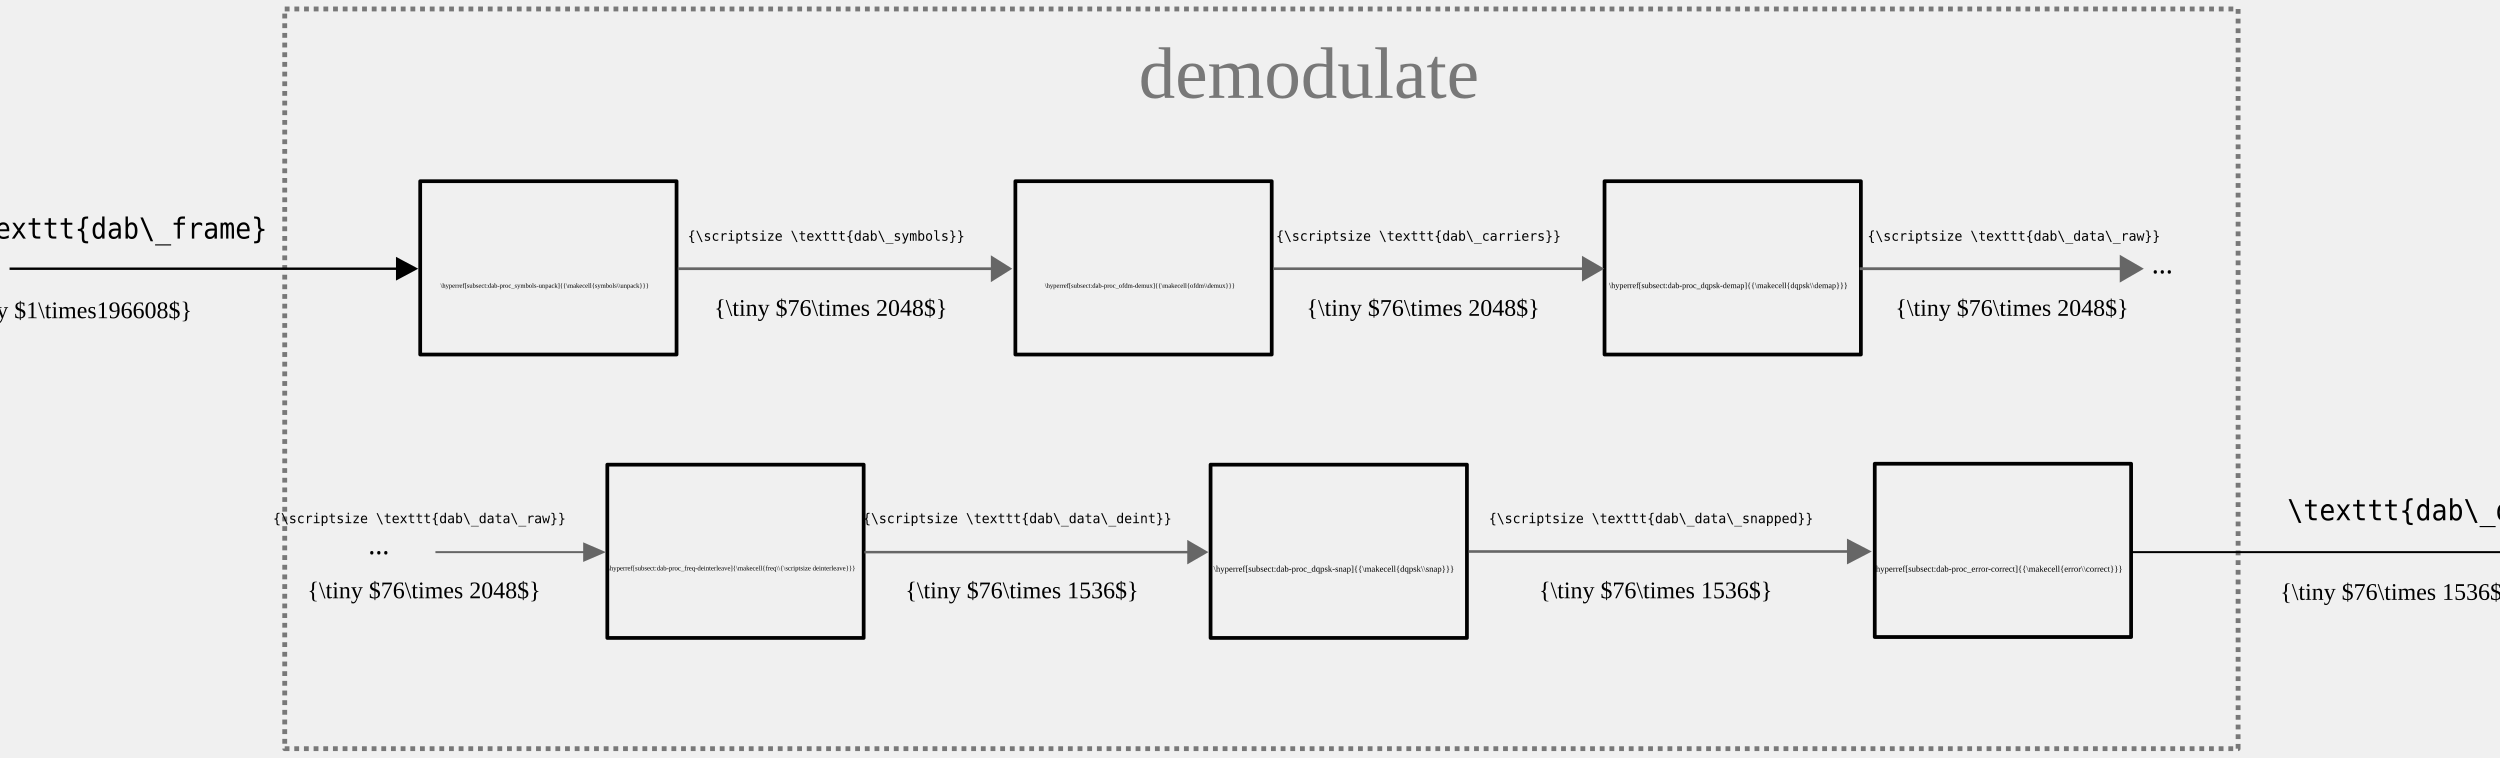
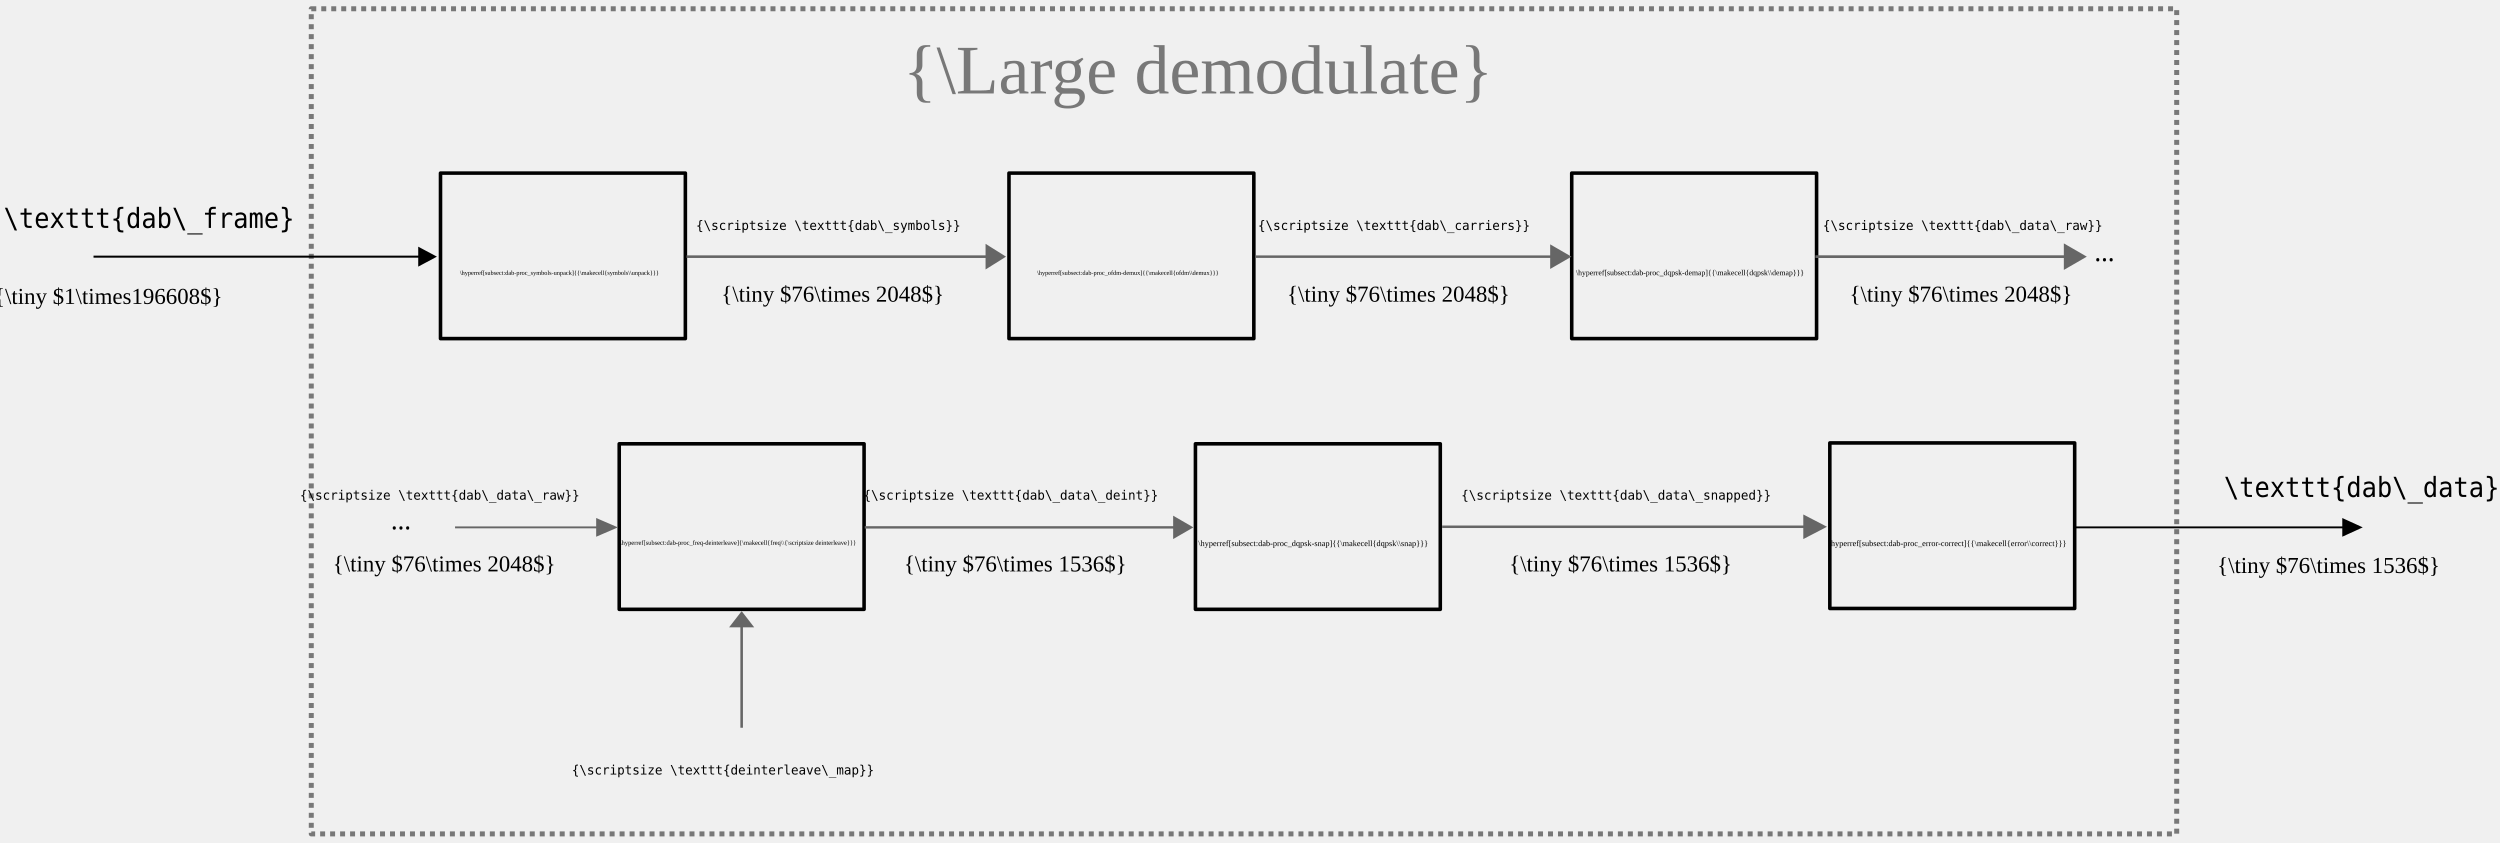
- <svg xmlns="http://www.w3.org/2000/svg" width="1911.195" height="579.188" viewBox="0 0 505.67 153.243" version="1.1" id="svg8">
+ <svg xmlns="http://www.w3.org/2000/svg" width="2000.929" height="674.443" viewBox="0 0 529.412 178.446" version="1.1" id="svg8">
  <defs id="defs2">
+     <marker style="overflow:visible" id="marker13568" refX="0" refY="0" orient="auto">
+       <path transform="scale(0.8)" style="fill:#666666;fill-opacity:1;fill-rule:evenodd;stroke:#666666;stroke-width:1pt;stroke-opacity:1" d="M 5.77,0 -2.88,5 V -5 Z" id="path13566" />
+     </marker>
    <marker style="overflow:visible" id="marker5211" refX="0" refY="0" orient="auto">
      <path transform="scale(0.8)" style="fill:#666666;fill-opacity:1;fill-rule:evenodd;stroke:#666666;stroke-width:1pt;stroke-opacity:1" d="M 5.77,0 -2.88,5 V -5 Z" id="path5209" />
    </marker>
-     <marker style="overflow:visible;" id="Arrow1Mend" refX="0.0" refY="0.0" orient="auto">
-       <path transform="scale(0.4) rotate(180) translate(10,0)" style="fill-rule:evenodd;stroke:#000000;stroke-width:1pt;stroke-opacity:1;fill:#000000;fill-opacity:1" d="M 0.0,0.0 L 5.0,-5.0 L -12.5,0.0 L 5.0,5.0 L 0.0,0.0 z " id="path1239" />
+     <marker style="overflow:visible" id="Arrow1Mend" refX="0" refY="0" orient="auto">
+       <path transform="matrix(-0.4,0,0,-0.4,-4,0)" style="fill:#000000;fill-opacity:1;fill-rule:evenodd;stroke:#000000;stroke-width:1pt;stroke-opacity:1" d="M 0,0 5,-5 -12.5,0 5,5 Z" id="path1239" />
    </marker>
-     <marker style="overflow:visible;" id="Arrow2Mend" refX="0.0" refY="0.0" orient="auto">
-       <path transform="scale(0.6) rotate(180) translate(0,0)" d="M 8.719,4.034 L -2.207,0.016 L 8.719,-4.002 C 6.973,-1.63 6.983,1.616 8.719,4.034 z " style="fill-rule:evenodd;stroke-width:0.625;stroke-linejoin:round;stroke:#000000;stroke-opacity:1;fill:#000000;fill-opacity:1" id="path1257" />
+     <marker style="overflow:visible" id="Arrow2Mend" refX="0" refY="0" orient="auto">
+       <path transform="scale(-0.6)" d="M 8.719,4.034 -2.207,0.016 8.719,-4.002 c -1.745,2.372 -1.735,5.617 -6e-7,8.035 z" style="fill:#000000;fill-opacity:1;fill-rule:evenodd;stroke:#000000;stroke-width:0.625;stroke-linejoin:round;stroke-opacity:1" id="path1257" />
    </marker>
    <marker style="overflow:visible" id="marker3063" refX="0" refY="0" orient="auto">
      <path transform="scale(0.8)" style="fill:#666666;fill-opacity:1;fill-rule:evenodd;stroke:#666666;stroke-width:1pt;stroke-opacity:1" d="M 5.77,0 -2.88,5 V -5 Z" id="path3061" />
    </marker>
    <marker style="overflow:visible" id="TriangleOutL" refX="0" refY="0" orient="auto">
      <path transform="scale(0.8)" style="fill-rule:evenodd;stroke:#000000;stroke-width:1pt" d="M 5.77,0 -2.88,5 V -5 Z" id="path2499" />
    </marker>
    <marker style="overflow:visible" id="marker2029" refX="0" refY="0" orient="auto">
      <path transform="scale(0.8)" style="fill:#000000;fill-opacity:1;fill-rule:evenodd;stroke:#000000;stroke-width:1pt;stroke-opacity:1" d="M 5.77,0 -2.88,5 V -5 Z" id="path2027" />
    </marker>
    <marker style="overflow:visible" id="marker1959" refX="0" refY="0" orient="auto">
      <path transform="scale(0.8)" style="fill:#000000;fill-opacity:1;fill-rule:evenodd;stroke:#000000;stroke-width:1pt;stroke-opacity:1" d="M 5.77,0 -2.88,5 V -5 Z" id="path1957" />
    </marker>
    <marker style="overflow:visible" id="marker1854" refX="0" refY="0" orient="auto">
      <path transform="scale(0.8)" style="fill:#666666;fill-opacity:1;fill-rule:evenodd;stroke:#666666;stroke-width:1pt;stroke-opacity:1" d="M 5.77,0 -2.88,5 V -5 Z" id="path1852" />
    </marker>
    <marker style="overflow:visible" id="marker3201" refX="0" refY="0" orient="auto">
      <path transform="scale(0.8)" style="fill:#000000;fill-opacity:1;fill-rule:evenodd;stroke:#000000;stroke-width:1pt;stroke-opacity:1" d="M 5.77,0 -2.88,5 V -5 Z" id="path3199" />
    </marker>
    <marker style="overflow:visible" id="marker1854-4" refX="0" refY="0" orient="auto">
      <path transform="scale(0.8)" style="fill:#666666;fill-opacity:1;fill-rule:evenodd;stroke:#666666;stroke-width:1pt;stroke-opacity:1" d="M 5.77,0 -2.88,5 V -5 Z" id="path1852-6" />
    </marker>
    <marker style="overflow:visible" id="marker1854-4-5" refX="0" refY="0" orient="auto">
      <path transform="scale(0.8)" style="fill:#666666;fill-opacity:1;fill-rule:evenodd;stroke:#666666;stroke-width:1pt;stroke-opacity:1" d="M 5.77,0 -2.88,5 V -5 Z" id="path1852-6-3" />
    </marker>
    <marker style="overflow:visible" id="marker1854-4-9" refX="0" refY="0" orient="auto">
      <path transform="scale(0.8)" style="fill:#000000;fill-opacity:1;fill-rule:evenodd;stroke:#000000;stroke-width:1pt;stroke-opacity:1" d="M 5.77,0 -2.88,5 V -5 Z" id="path1852-6-2" />
    </marker>
    <marker style="overflow:visible" id="marker1854-4-9-0" refX="0" refY="0" orient="auto">
      <path transform="scale(0.8)" style="fill:#666666;fill-opacity:1;fill-rule:evenodd;stroke:#666666;stroke-width:1pt;stroke-opacity:1" d="M 5.77,0 -2.88,5 V -5 Z" id="path1852-6-2-5" />
    </marker>
  </defs>
-   <g id="layer1" transform="translate(-0.5518509,-58.07863)">
+   <g id="layer1" transform="translate(7.73761,-58.07856)">
    <circle id="path130" style="fill:#000000;stroke:#000000;stroke-width:0.265" cx="45.851" cy="240.342" r="0" />
    <rect style="opacity:1;fill:#ffffff;fill-opacity:0;stroke:#000000;stroke-width:0.757;stroke-linejoin:round;stroke-miterlimit:10;stroke-opacity:1" id="rect10" width="51.852" height="35.052" x="85.545" y="94.734" rx="0" ry="4.8" />
    <rect style="opacity:1;fill:#ffffff;fill-opacity:0;stroke:#000000;stroke-width:0.757;stroke-linejoin:round;stroke-miterlimit:10;stroke-opacity:1" id="rect10-4" width="51.852" height="35.052" x="205.928" y="94.734" rx="0" ry="4.8" />
    <rect style="opacity:1;fill:#ffffff;fill-opacity:0;stroke:#000000;stroke-width:0.757;stroke-linejoin:round;stroke-miterlimit:10;stroke-opacity:1" id="rect10-3" width="51.852" height="35.052" x="325.097" y="94.734" rx="0" ry="4.8" />
    <g id="g913" transform="matrix(0.9624864,0,0,0.9624864,74.25679,-28.30877)" />
-     <g id="g913-3" transform="matrix(0.9624864,0,0,0.9624864,182.9153,-16.86324)" style="stroke-width:0.55;stroke-miterlimit:4;stroke-dasharray:none;stroke:#666666">
+     <g id="g913-3" transform="matrix(0.9624864,0,0,0.9624864,182.9153,-16.86324)" style="stroke:#666666;stroke-width:0.55;stroke-miterlimit:4;stroke-dasharray:none">
      <path style="fill:none;stroke:#666666;stroke-width:0.55;stroke-linecap:butt;stroke-linejoin:miter;stroke-miterlimit:4;stroke-dasharray:none;stroke-opacity:1;marker-end:url(#marker3063)" d="M 78.159,134.332 H 144.543" id="path902-6" />
    </g>
    <path style="fill:none;stroke:#666666;stroke-width:0.571;stroke-linecap:butt;stroke-linejoin:miter;stroke-miterlimit:4;stroke-dasharray:none;stroke-opacity:1;marker-end:url(#marker5211)" d="M 376.71,112.429 H 430.93" id="path902-6-8" />
    <text xml:space="preserve" style="font-size:5.292px;line-height:1.25;font-family:sans-serif;word-spacing:0px;stroke-width:0.265" x="435.793" y="113.369" id="text1797">
      <tspan id="tspan1795" x="435.793" y="113.369" style="font-size:5.292px;stroke-width:0.265">...</tspan>
    </text>
    <text xml:space="preserve" style="font-size:5.292px;line-height:1.25;font-family:sans-serif;text-align:end;word-spacing:0px;text-anchor:end;stroke-width:0.265" x="86.184" y="170.168" id="text1797-2">
      <tspan id="tspan1795-8" x="86.184" y="170.168" style="font-size:5.292px;text-align:end;text-anchor:end;stroke-width:0.265">...</tspan>
    </text>
    <rect style="opacity:1;fill:#ffffff;fill-opacity:0;stroke:#000000;stroke-width:0.757;stroke-linejoin:round;stroke-miterlimit:10;stroke-opacity:1" id="rect10-48" width="51.852" height="35.052" x="123.392" y="152.062" rx="0" ry="4.8" />
    <rect style="opacity:1;fill:#ffffff;fill-opacity:0;stroke:#000000;stroke-width:0.757;stroke-linejoin:round;stroke-miterlimit:10;stroke-opacity:1" id="rect10-4-5" width="51.852" height="35.052" x="245.412" y="152.062" rx="0" ry="4.8" />
    <rect style="opacity:1;fill:#ffffff;fill-opacity:0;stroke:#000000;stroke-width:0.757;stroke-linejoin:round;stroke-miterlimit:10;stroke-opacity:1" id="rect10-3-8" width="51.852" height="35.052" x="379.754" y="151.878" rx="0" ry="4.8" />
-     <g id="g913-3-1-7" transform="matrix(1.483731,0,0,0.8781215,315.5011,44.20016)">
+     <g id="g913-3-1-7" transform="matrix(1.111018,0,0,0.8781215,344.6318,44.20016)">
      <path style="fill:none;stroke:#000000;stroke-width:0.458;stroke-linecap:butt;stroke-linejoin:miter;stroke-miterlimit:4;stroke-dasharray:none;stroke-opacity:1;marker-end:url(#marker3201)" d="M 78.159,142.984 H 130.589" id="path902-6-8-1" />
    </g>
    <text xml:space="preserve" style="font-size:6.615px;line-height:1.25;font-family:sans-serif;word-spacing:0px;fill:#000000;stroke-width:0.106" x="5.866" y="122.216" id="text1630">
      <tspan id="tspan1628" x="5.866" y="122.216" style="font-style:normal;font-variant:normal;font-weight:normal;font-stretch:normal;font-size:6.615px;font-family:'Times New Roman';-inkscape-font-specification:'Times New Roman, ';fill:#000000;stroke-width:0.106" />
    </text>
-     <rect style="opacity:0.5;fill:#ffffff;fill-opacity:0;stroke:#000000;stroke-width:0.978;stroke-linejoin:round;stroke-miterlimit:10;stroke-dasharray:0.978, 0.978;stroke-dashoffset:0;stroke-opacity:1" id="rect10-48-2-7-0" width="395.108" height="149.62" x="58.141" y="59.891" rx="0" ry="20.49" />
-     <text xml:space="preserve" style="font-size:14.756px;line-height:1.25;font-family:sans-serif;word-spacing:0px;opacity:0.5;stroke-width:0.369" x="230.885" y="77.87" id="text2594-0">
-       <tspan id="tspan2592-4" x="230.885" y="77.87" style="font-style:normal;font-variant:normal;font-weight:normal;font-stretch:normal;font-family:'Times New Roman';-inkscape-font-specification:'Times New Roman, ';stroke-width:0.369">demodulate</tspan>
+     <rect style="opacity:0.5;fill:#ffffff;fill-opacity:0;stroke:#000000;stroke-width:1.057;stroke-linejoin:round;stroke-miterlimit:10;stroke-dasharray:1.057, 1.057;stroke-dashoffset:0;stroke-opacity:1" id="rect10-48-2-7-0" width="395.029" height="174.743" x="58.18" y="59.93" rx="0" ry="23.93" />
+     <text xml:space="preserve" style="font-size:14.756px;line-height:1.25;font-family:sans-serif;text-align:center;word-spacing:0px;text-anchor:middle;opacity:0.5;stroke-width:0.369" x="255.573" y="77.87" id="text2594-0">
+       <tspan id="tspan2592-4" x="255.573" y="77.87" style="font-style:normal;font-variant:normal;font-weight:normal;font-stretch:normal;font-family:'Times New Roman';-inkscape-font-specification:'Times New Roman, ';text-align:center;text-anchor:middle;stroke-width:0.369">{\Large demodulate}</tspan>
    </text>
    <g id="g913-30-5" transform="matrix(1.289255,0,0,0.9624864,41.84339,58.66361)" style="stroke:#666666;stroke-width:0.419;stroke-miterlimit:4;stroke-dasharray:none">
      <path style="fill:none;stroke:#666666;stroke-width:0.419;stroke-linecap:butt;stroke-linejoin:miter;stroke-miterlimit:4;stroke-dasharray:none;stroke-opacity:1;marker-end:url(#marker1854)" d="M 36.286,115.424 H 60.653" id="path902-62-9" />
    </g>
    <g id="g913-30-5-4" transform="matrix(0.9142926,0,0,0.9142926,142.2042,64.22692)" style="stroke:#666666;stroke-width:0.55;stroke-miterlimit:4;stroke-dasharray:none">
      <path style="fill:none;stroke:#666666;stroke-width:0.55;stroke-linecap:butt;stroke-linejoin:miter;stroke-miterlimit:4;stroke-dasharray:none;stroke-opacity:1;marker-end:url(#marker1854-4)" d="M 36.286,115.424 H 109.282" id="path902-62-9-6" />
    </g>
    <g id="g913-30-5-4-0" transform="matrix(1.070712,0,0,0.9624864,258.7974,58.53576)" style="stroke:#666666;stroke-width:0.55;stroke-miterlimit:4;stroke-dasharray:none">
      <path style="fill:none;stroke:#666666;stroke-width:0.55;stroke-linecap:butt;stroke-linejoin:miter;stroke-miterlimit:4;stroke-dasharray:none;stroke-opacity:1;marker-end:url(#marker1854-4-5)" d="M 36.286,115.424 H 109.282" id="path902-62-9-6-4" />
    </g>
-     <g id="g913-30-5-4-4" transform="matrix(1.091269,0,0,1.008464,-37.11209,-3.971954)" style="stroke-width:0.484;stroke-miterlimit:4;stroke-dasharray:none">
+     <g id="g913-30-5-4-4" transform="matrix(0.9600157,0,0,0.88717,-22.76849,10.02831)" style="stroke-width:0.484;stroke-miterlimit:4;stroke-dasharray:none">
      <path style="fill:none;stroke:#000000;stroke-width:0.484;stroke-linecap:butt;stroke-linejoin:miter;stroke-miterlimit:4;stroke-dasharray:none;stroke-opacity:1;marker-end:url(#marker1854-4-9)" d="M 36.286,115.424 H 109.282" id="path902-62-9-6-5" />
    </g>
-     <g id="g913-30-5-4-4-6" transform="matrix(0.8872332,0,0,0.9624864,105.4534,1.334982)" style="stroke-width:0.573;stroke-miterlimit:4;stroke-dasharray:none;stroke:#666666">
+     <g id="g913-30-5-4-4-6" transform="matrix(0.8872332,0,0,0.9624864,105.4534,1.334982)" style="stroke:#666666;stroke-width:0.573;stroke-miterlimit:4;stroke-dasharray:none">
      <path style="fill:none;stroke:#666666;stroke-width:0.573;stroke-linecap:butt;stroke-linejoin:miter;stroke-miterlimit:4;stroke-dasharray:none;stroke-opacity:1;marker-end:url(#marker1854-4-9-0)" d="M 36.286,115.424 H 109.282" id="path902-62-9-6-5-7" />
    </g>
    <text xml:space="preserve" style="font-size:1.329px;line-height:1.25;font-family:'Times New Roman';-inkscape-font-specification:'Times New Roman, ';text-align:center;word-spacing:0px;text-anchor:middle;stroke-width:0.148" x="111.551" y="116.286" id="text2407">
      <tspan x="111.551" y="116.286" style="stroke-width:0.148" id="tspan2405">\hyperref[subsect:dab-proc_symbols-unpack]{{\makecell{symbols\\unpack}}}</tspan>
    </text>
    <text xml:space="preserve" style="font-size:5.623px;line-height:1.25;font-family:'Andale Mono';-inkscape-font-specification:'Andale Mono';text-align:start;word-spacing:0px;text-anchor:start;stroke-width:0.141" x="-7.285" y="101.805" id="text3327-9-9-4-3-3-8" transform="scale(0.9573486,1.044552)">
      <tspan x="-7.285" y="101.805" style="text-align:start;text-anchor:start;stroke-width:0.141" id="tspan300-0" dx="0 0 0 0 0 0 0 0 0 0 0 0 0 0 0 0 0">\texttt{dab\_frame}</tspan>
    </text>
    <text xml:space="preserve" style="font-size:4.844px;line-height:1.25;font-family:'Times New Roman';-inkscape-font-specification:'Times New Roman, ';text-align:center;word-spacing:0px;text-anchor:middle;stroke-width:0.097" x="18.22" y="122.437" id="text3659">
      <tspan id="tspan3657" x="18.22" y="122.437" style="font-size:4.844px;text-align:center;text-anchor:middle;stroke-width:0.097">{\tiny $1\times196608$}</tspan>
    </text>
    <text xml:space="preserve" style="font-size:1.329px;line-height:1.25;font-family:'Times New Roman';-inkscape-font-specification:'Times New Roman, ';text-align:center;word-spacing:0px;text-anchor:middle;stroke-width:0.148" x="231.934" y="116.286" id="text3699">
      <tspan x="231.934" y="116.286" style="stroke-width:0.148" id="tspan3697">\hyperref[subsect:dab-proc_ofdm-demux]{{\makecell{ofdm\\demux}}}</tspan>
    </text>
    <text xml:space="preserve" style="font-size:1.645px;line-height:1.25;font-family:'Times New Roman';-inkscape-font-specification:'Times New Roman, ';text-align:center;word-spacing:0px;text-anchor:middle;stroke-width:0.183" x="351.172" y="116.362" id="text3703">
      <tspan x="351.172" y="116.362" style="stroke-width:0.183" id="tspan3709">\hyperref[subsect:dab-proc_dqpsk-demap]{{\makecell{dqpsk\\demap}}}</tspan>
    </text>
    <text xml:space="preserve" style="font-size:1.757px;line-height:1.25;font-family:'Times New Roman';-inkscape-font-specification:'Times New Roman, ';text-align:center;word-spacing:0px;text-anchor:middle;stroke-width:0.195" x="271.444" y="173.717" id="text3703-6">
      <tspan x="271.444" y="173.717" style="stroke-width:0.195" id="tspan3709-2">\hyperref[subsect:dab-proc_dqpsk-snap]{{\makecell{dqpsk\\snap}}}</tspan>
    </text>
    <text xml:space="preserve" style="font-size:1.757px;line-height:1.25;font-family:'Times New Roman';-inkscape-font-specification:'Times New Roman, ';text-align:center;word-spacing:0px;text-anchor:middle;stroke-width:0.195" x="405.785" y="173.717" id="text3736">
      <tspan x="405.785" y="173.717" style="stroke-width:0.195" id="tspan3734">\hyperref[subsect:dab-proc_error-correct]{{\makecell{error\\correct}}}</tspan>
    </text>
    <text xml:space="preserve" style="font-size:1.369px;line-height:1.25;font-family:'Times New Roman';-inkscape-font-specification:'Times New Roman, ';text-align:center;word-spacing:0px;text-anchor:middle;stroke-width:0.152" x="149.4" y="173.446" id="text3740">
      <tspan x="149.4" y="173.446" style="stroke-width:0.152" id="tspan3738">\hyperref[subsect:dab-proc_freq-deinterleave]{\makecell{freq\\{\scriptsize deinterleave}}}</tspan>
    </text>
    <text xml:space="preserve" style="font-size:4.844px;line-height:1.25;font-family:'Times New Roman';-inkscape-font-specification:'Times New Roman, ';text-align:center;word-spacing:0px;text-anchor:middle;stroke-width:0.097" x="171.622" y="121.962" id="text3798">
      <tspan id="tspan3796" x="171.622" y="121.962" style="font-size:4.844px;text-align:center;text-anchor:middle;stroke-width:0.097">{\tiny $76\times 2048$}</tspan>
    </text>
    <text xml:space="preserve" style="font-size:2.715px;line-height:1.25;font-family:'Andale Mono';-inkscape-font-specification:'Andale Mono';text-align:center;word-spacing:0px;text-anchor:middle;stroke-width:0.068" x="175.324" y="104.55" id="text3327-9-9-4-3-3-8-8" transform="scale(0.9791323,1.021313)">
      <tspan x="175.324" y="104.55" style="text-align:center;text-anchor:middle;stroke-width:0.068" id="tspan300-0-3" dx="0 0 0 0 0 0 0 0 0 0 0 0 0 0 0 0 0 0 0 0 0 0 0 0 0 0">{\scriptsize \texttt{dab\_symbols}}</tspan>
    </text>
    <text xml:space="preserve" style="font-size:4.844px;line-height:1.25;font-family:'Times New Roman';-inkscape-font-specification:'Times New Roman, ';text-align:center;word-spacing:0px;text-anchor:middle;stroke-width:0.097" x="291.423" y="121.962" id="text3868">
      <tspan id="tspan3866" x="291.423" y="121.962" style="font-size:4.844px;text-align:center;text-anchor:middle;stroke-width:0.097">{\tiny $76\times 2048$}</tspan>
    </text>
    <text xml:space="preserve" style="font-size:2.715px;line-height:1.25;font-family:'Andale Mono';-inkscape-font-specification:'Andale Mono';text-align:center;word-spacing:0px;text-anchor:middle;stroke-width:0.068" x="297.678" y="104.55" id="text3872" transform="scale(0.9791323,1.021313)">
      <tspan x="297.678" y="104.55" style="text-align:center;text-anchor:middle;stroke-width:0.068" id="tspan3870" dx="0 0 0 0 0 0 0 0 0 0 0 0 0 0 0 0 0 0 0 0 0 0 0 0 0 0">{\scriptsize \texttt{dab\_carriers}}</tspan>
    </text>
    <text xml:space="preserve" style="font-size:4.844px;line-height:1.25;font-family:'Times New Roman';-inkscape-font-specification:'Times New Roman, ';text-align:center;word-spacing:0px;text-anchor:middle;stroke-width:0.097" x="410.542" y="121.962" id="text3894">
      <tspan id="tspan3892" x="410.542" y="121.962" style="font-size:4.844px;text-align:center;text-anchor:middle;stroke-width:0.097">{\tiny $76\times 2048$}</tspan>
    </text>
    <text xml:space="preserve" style="font-size:2.715px;line-height:1.25;font-family:'Andale Mono';-inkscape-font-specification:'Andale Mono';text-align:center;word-spacing:0px;text-anchor:middle;stroke-width:0.068" x="420.671" y="104.55" id="text3898" transform="scale(0.9791323,1.021313)">
      <tspan x="420.671" y="104.55" style="text-align:center;text-anchor:middle;stroke-width:0.068" id="tspan3896" dx="0 0 0 0 0 0 0 0 0 0 0 0 0 0 0 0 0 0 0 0 0 0 0 0 0 0">{\scriptsize \texttt{dab\_data\_raw}}</tspan>
    </text>
    <text xml:space="preserve" style="font-size:4.844px;line-height:1.25;font-family:'Times New Roman';-inkscape-font-specification:'Times New Roman, ';text-align:center;word-spacing:0px;text-anchor:middle;stroke-width:0.097" x="89.345" y="179.085" id="text3798-6">
      <tspan id="tspan3796-8" x="89.345" y="179.085" style="font-size:4.844px;text-align:center;text-anchor:middle;stroke-width:0.097">{\tiny $76\times 2048$}</tspan>
    </text>
    <text xml:space="preserve" style="font-size:2.715px;line-height:1.25;font-family:'Andale Mono';-inkscape-font-specification:'Andale Mono';text-align:center;word-spacing:0px;text-anchor:middle;stroke-width:0.068" x="91.293" y="160.481" id="text3327-9-9-4-3-3-8-8-7" transform="scale(0.9791323,1.021313)">
      <tspan x="91.293" y="160.481" style="text-align:center;text-anchor:middle;stroke-width:0.068" id="tspan300-0-3-3" dx="0 0 0 0 0 0 0 0 0 0 0 0 0 0 0 0 0 0 0 0 0 0 0 0 0 0">{\scriptsize \texttt{dab\_data\_raw}}</tspan>
    </text>
    <text xml:space="preserve" style="font-size:4.844px;line-height:1.25;font-family:'Times New Roman';-inkscape-font-specification:'Times New Roman, ';text-align:center;word-spacing:0px;text-anchor:middle;stroke-width:0.097" x="210.288" y="179.085" id="text5626">
      <tspan id="tspan5624" x="210.288" y="179.085" style="font-size:4.844px;text-align:center;text-anchor:middle;stroke-width:0.097">{\tiny $76\times 1536$}</tspan>
    </text>
    <text xml:space="preserve" style="font-size:2.715px;line-height:1.25;font-family:'Andale Mono';-inkscape-font-specification:'Andale Mono';text-align:center;word-spacing:0px;text-anchor:middle;stroke-width:0.068" x="214.813" y="160.481" id="text5630" transform="scale(0.9791323,1.021313)">
      <tspan x="214.813" y="160.481" style="text-align:center;text-anchor:middle;stroke-width:0.068" id="tspan5628" dx="0 0 0 0 0 0 0 0 0 0 0 0 0 0 0 0 0 0 0 0 0 0 0 0 0 0">{\scriptsize \texttt{dab\_data\_deint}}</tspan>
    </text>
    <text xml:space="preserve" style="font-size:4.844px;line-height:1.25;font-family:'Times New Roman';-inkscape-font-specification:'Times New Roman, ';text-align:center;word-spacing:0px;text-anchor:middle;stroke-width:0.097" x="338.469" y="179.085" id="text5634">
      <tspan id="tspan5632" x="338.469" y="179.085" style="font-size:4.844px;text-align:center;text-anchor:middle;stroke-width:0.097">{\tiny $76\times 1536$}</tspan>
    </text>
    <text xml:space="preserve" style="font-size:2.715px;line-height:1.25;font-family:'Andale Mono';-inkscape-font-specification:'Andale Mono';text-align:center;word-spacing:0px;text-anchor:middle;stroke-width:0.068" x="345.726" y="160.481" id="text5638" transform="scale(0.9791323,1.021313)">
      <tspan x="345.726" y="160.481" style="text-align:center;text-anchor:middle;stroke-width:0.068" id="tspan5636" dx="0 0 0 0 0 0 0 0 0 0 0 0 0 0 0 0 0 0 0 0 0 0 0 0 0 0">{\scriptsize \texttt{dab\_data\_snapped}}</tspan>
    </text>
    <text xml:space="preserve" style="font-size:5.623px;line-height:1.25;font-family:'Andale Mono';-inkscape-font-specification:'Andale Mono';text-align:start;word-spacing:0px;text-anchor:start;stroke-width:0.141" x="483.835" y="156.352" id="text3327-9-9-4-3-3-8-0" transform="scale(0.9573486,1.044552)">
      <tspan x="483.835" y="156.352" style="text-align:start;text-anchor:start;stroke-width:0.141" id="tspan300-0-6" dx="0 0 0 0 0 0 0 0 0 0 0 0 0">\texttt{dab\_data}</tspan>
    </text>
    <text xml:space="preserve" style="font-size:4.844px;line-height:1.25;font-family:'Times New Roman';-inkscape-font-specification:'Times New Roman, ';text-align:center;word-spacing:0px;text-anchor:middle;stroke-width:0.097" x="488.394" y="179.415" id="text3659-3">
      <tspan id="tspan3657-0" x="488.394" y="179.415" style="font-size:4.844px;text-align:center;text-anchor:middle;stroke-width:0.097">{\tiny $76\times 1536$}</tspan>
    </text>
+     <g id="g13436" transform="matrix(1.289255,0,0,0.9624864,41.84339,58.66361)" style="stroke:#666666;stroke-width:0.419;stroke-miterlimit:4;stroke-dasharray:none">
+       <path style="fill:none;stroke:#666666;stroke-width:0.419;stroke-linecap:butt;stroke-linejoin:miter;stroke-miterlimit:4;stroke-dasharray:none;stroke-opacity:1;marker-end:url(#marker13568)" d="m 83.362,159.509 0,-23.279" id="path13434" />
+     </g>
+     <text xml:space="preserve" style="font-size:2.715px;line-height:1.25;font-family:'Andale Mono';-inkscape-font-specification:'Andale Mono';text-align:center;word-spacing:0px;text-anchor:middle;stroke-width:0.068" x="152.545" y="217.464" id="text3327-9-9-4-3-3-8-8-7-4" transform="scale(0.9791323,1.021313)">
+       <tspan x="152.545" y="217.464" style="text-align:center;text-anchor:middle;stroke-width:0.068" id="tspan300-0-3-3-5" dx="0 0 0 0 0 0 0 0 0 0 0 0 0 0 0 0 0 0 0 0 0">{\scriptsize \texttt{deinterleave\_map}}</tspan>
+     </text>
  </g>
</svg>
